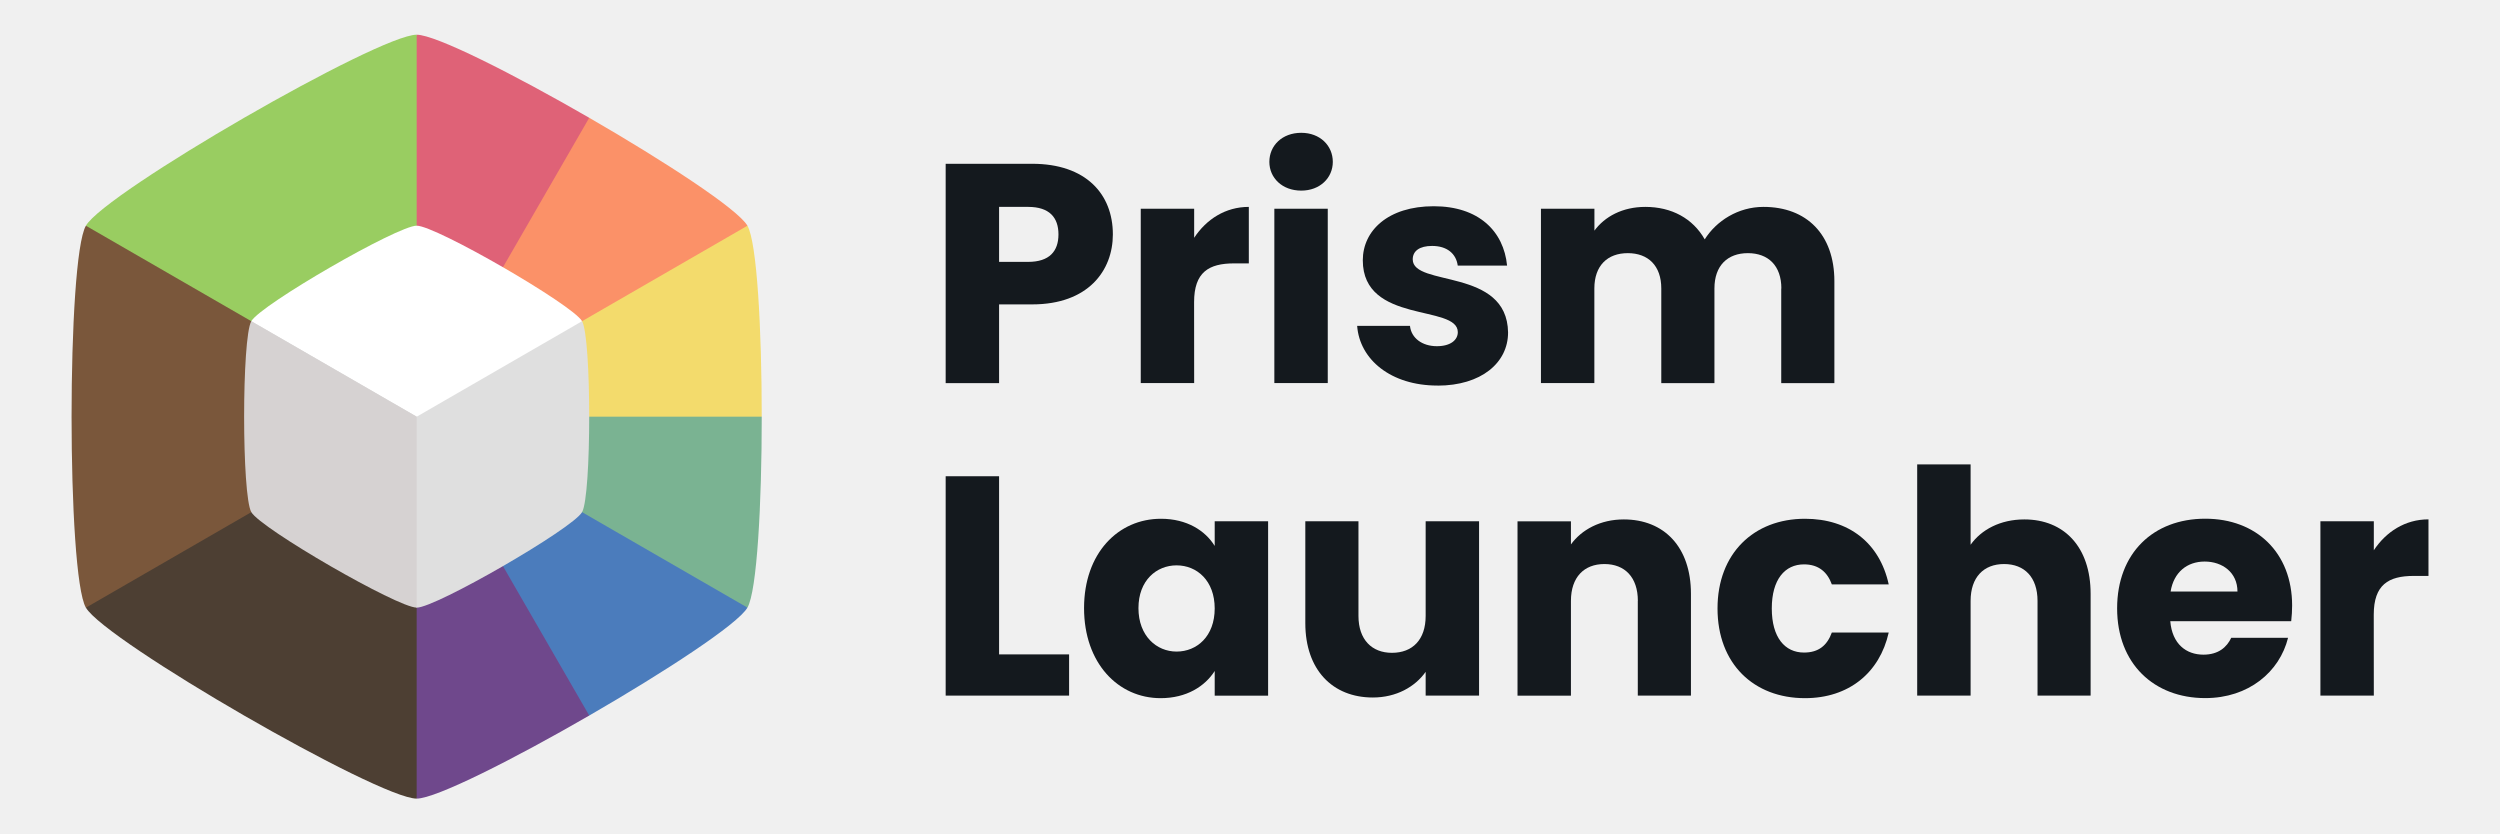
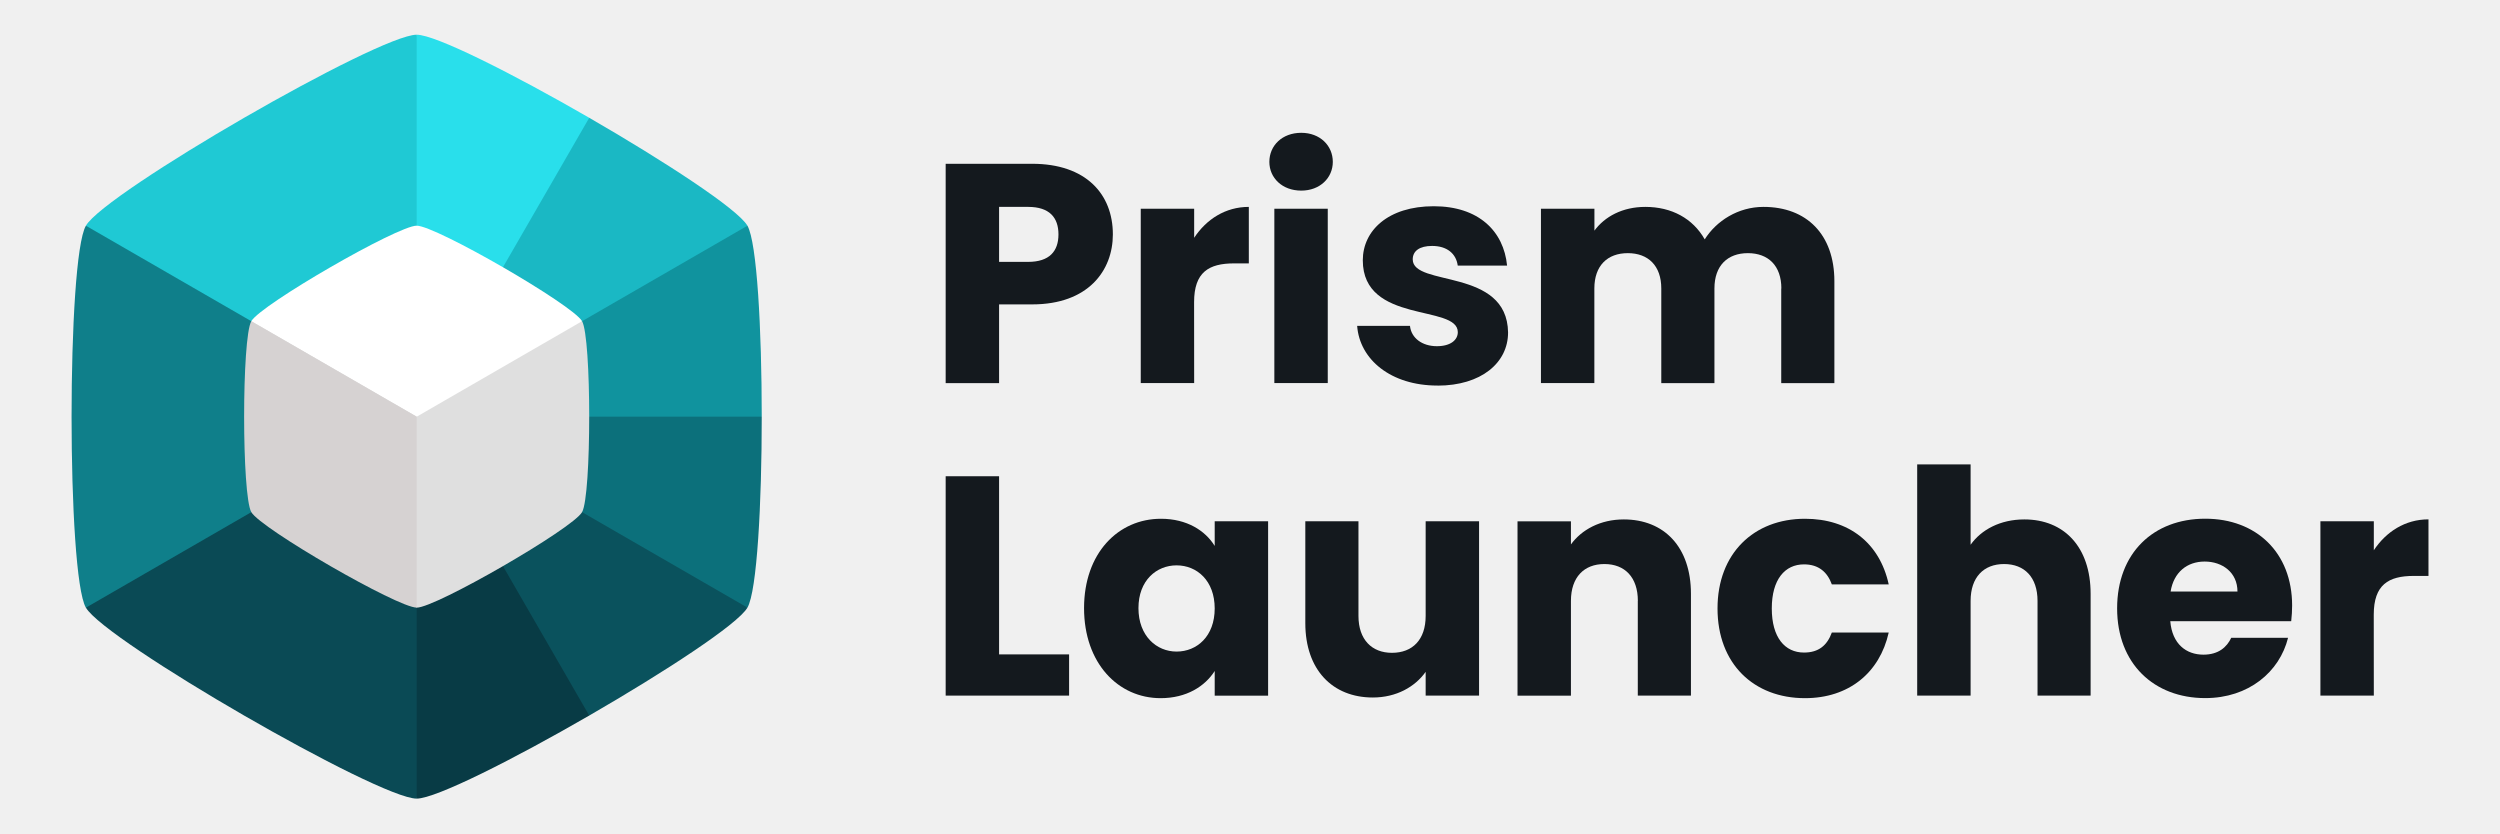
<svg xmlns="http://www.w3.org/2000/svg" width="144" height="48" viewBox="0 0 38.1 12.7" version="1.1" id="svg3606">
  <defs id="defs3603" />
  <g id="layer1">
    <g id="g531" transform="matrix(0.1353646,0,0,0.1353646,15.30158,0.5291666)" />
    <g id="g397">
-       <path style="fill:#99cd61;fill-opacity:1;stroke-width:0.265" d="M 6.35,6.35 Z" id="path7899" />
-       <path id="path3228" style="fill:#df6277;fill-opacity:1;stroke-width:0.265" d="M 6.35,0.529 3.829,4.895 6.35,6.35 8.87,4.895 8.98,1.795 C 7.829,1.131 6.641,0.529 6.35,0.529 Z" />
-       <path id="path2659" style="fill:#fb9168;fill-opacity:1;stroke-width:0.265" d="M 8.98,1.795 6.35,6.35 8.87,7.805 11.391,3.44 C 11.246,3.188 10.131,2.46 8.98,1.795 Z" />
-       <path id="path2708" style="fill:#f3db6c;fill-opacity:1;stroke-width:0.265" d="M 11.391,3.44 6.35,6.35 8.87,7.805 11.609,6.35 c 0,-1.329 -0.073,-2.658 -0.218,-2.91 z" />
-       <path id="path1737" style="fill:#7ab392;fill-opacity:1;stroke-width:0.265" d="m 6.35,6.35 v 2.91 h 5.041 C 11.537,9.008 11.609,7.679 11.609,6.35 Z" />
-       <path id="path2937" style="fill:#4b7cbc;fill-opacity:1;stroke-width:0.265" d="M 6.35,6.35 V 9.26 L 8.98,10.905 C 10.131,10.24 11.246,9.512 11.391,9.26 Z" />
-       <path id="path3117" style="fill:#6f488c;fill-opacity:1;stroke-width:0.265" d="M 6.35,6.35 3.829,7.805 6.35,12.171 c 0.291,0 1.479,-0.601 2.63,-1.266 z" />
-       <path id="path2010" style="fill:#4d3f33;fill-opacity:1;stroke-width:0.265" d="M 3.829,4.895 1.309,9.26 C 1.6,9.765 5.768,12.171 6.35,12.171 V 6.35 Z" />
-       <path id="path1744" style="fill:#7a573b;fill-opacity:1;stroke-width:0.265" d="m 1.309,3.44 c -0.291,0.504 -0.291,5.317 0,5.821 L 6.35,6.35 V 3.44 Z" />
-       <path id="path1739" style="fill:#99cd61;fill-opacity:1;stroke-width:0.265" d="M 6.35,0.529 C 5.768,0.529 1.6,2.935 1.309,3.44 L 6.35,6.35 Z" />
+       <path style="fill:#1fc9d4;fill-opacity:1;stroke-width:0.265" d="M 6.35,6.35 Z" id="path7899" />
+       <path id="path3228" style="fill:#29dfeb;fill-opacity:1;stroke-width:0.265" d="M 6.35,0.529 3.829,4.895 6.35,6.35 8.87,4.895 8.98,1.795 C 7.829,1.131 6.641,0.529 6.35,0.529 Z" />
+       <path id="path2659" style="fill:#1ab8c4;fill-opacity:1;stroke-width:0.265" d="M 8.98,1.795 6.35,6.35 8.87,7.805 11.391,3.44 C 11.246,3.188 10.131,2.46 8.98,1.795 Z" />
+       <path id="path2708" style="fill:#10939e;fill-opacity:1;stroke-width:0.265" d="M 11.391,3.44 6.35,6.35 8.87,7.805 11.609,6.35 c 0,-1.329 -0.073,-2.658 -0.218,-2.91 z" />
+       <path id="path1737" style="fill:#0c707b;fill-opacity:1;stroke-width:0.265" d="m 6.35,6.35 v 2.91 h 5.041 C 11.537,9.008 11.609,7.679 11.609,6.35 Z" />
+       <path id="path2937" style="fill:#0a525d;fill-opacity:1;stroke-width:0.265" d="M 6.35,6.35 V 9.26 L 8.98,10.905 C 10.131,10.24 11.246,9.512 11.391,9.26 Z" />
+       <path id="path3117" style="fill:#083b45;fill-opacity:1;stroke-width:0.265" d="M 6.35,6.35 3.829,7.805 6.35,12.171 c 0.291,0 1.479,-0.601 2.63,-1.266 z" />
+       <path id="path2010" style="fill:#0a4a55;fill-opacity:1;stroke-width:0.265" d="M 3.829,4.895 1.309,9.26 C 1.6,9.765 5.768,12.171 6.35,12.171 V 6.35 Z" />
+       <path id="path1744" style="fill:#0f7f8a;fill-opacity:1;stroke-width:0.265" d="m 1.309,3.44 c -0.291,0.504 -0.291,5.317 0,5.821 L 6.35,6.35 V 3.44 Z" />
+       <path id="path1739" style="fill:#1fc9d4;fill-opacity:1;stroke-width:0.265" d="M 6.35,0.529 C 5.768,0.529 1.6,2.935 1.309,3.44 L 6.35,6.35 Z" />
      <g id="g379">
        <g id="g1657" transform="matrix(0.8799999,0,0,0.8799999,-10.90649,-1.242093)">
          <g id="g7651" transform="translate(13.25996,2.277589)">
            <path id="path6659" style="fill:#ffffff;stroke-width:0.265" d="m 6.35,2.939 c -0.341,0 -2.783,1.41 -2.953,1.705 L 6.35,9.76 9.304,4.645 C 9.133,4.349 6.691,2.939 6.35,2.939 Z" transform="matrix(0.9697482,0,0,0.9697482,0.1920988,0.1920979)" />
          </g>
          <path id="path461" style="fill:#dfdfdf;fill-opacity:1;stroke-width:0.265" d="m 16.746,6.974 2.864,4.961 c 0.331,0 2.699,-1.367 2.864,-1.654 0.165,-0.286 0.165,-3.021 0,-3.307 l -2.864,1.654 z" />
        </g>
        <path id="path5065" style="fill:#d6d2d2;fill-opacity:1;stroke-width:0.265" d="m 3.83,4.895 c -0.146,0.252 -0.146,2.658 0,2.91 0.146,0.252 2.229,1.455 2.52,1.455 V 6.35 Z" />
      </g>
    </g>
    <g aria-label="Prism Launcher" id="text637" style="font-weight:bold;font-size:4.763px;line-height:1;font-family:poppins;-inkscape-font-specification:'poppins Bold';stroke-width:0.265">
      <path d="M 15.669,3.991 H 15.226 V 3.153 h 0.443 c 0.324,0 0.462,0.162 0.462,0.419 0,0.257 -0.138,0.419 -0.462,0.419 z m 1.291,-0.419 c 0,-0.614 -0.41,-1.076 -1.229,-1.076 h -1.319 v 3.343 h 0.814 V 4.639 h 0.505 c 0.852,0 1.229,-0.514 1.229,-1.067 z" style="fill:#14191e" id="path419" />
      <path d="m 18.198,4.605 c 0,-0.457 0.224,-0.591 0.61,-0.591 h 0.224 V 3.153 c -0.357,0 -0.648,0.19 -0.833,0.471 V 3.181 h -0.814 v 2.657 h 0.814 z" style="fill:#14191e" id="path421" />
      <path d="m 19.421,3.181 v 2.657 h 0.814 V 3.181 Z m 0.41,-0.276 c 0.286,0 0.481,-0.195 0.481,-0.438 0,-0.248 -0.195,-0.443 -0.481,-0.443 -0.291,0 -0.486,0.195 -0.486,0.443 0,0.243 0.195,0.438 0.486,0.438 z" style="fill:#14191e" id="path423" />
      <path d="m 21.907,5.877 c 0.667,0 1.076,-0.348 1.076,-0.81 -0.014,-0.991 -1.453,-0.691 -1.453,-1.114 0,-0.129 0.105,-0.205 0.295,-0.205 0.229,0 0.367,0.119 0.391,0.3 h 0.752 C 22.917,3.524 22.536,3.143 21.85,3.143 c -0.695,0 -1.081,0.371 -1.081,0.824 0,0.976 1.448,0.667 1.448,1.095 0,0.119 -0.11,0.214 -0.319,0.214 -0.224,0 -0.391,-0.124 -0.41,-0.31 h -0.805 c 0.038,0.514 0.514,0.91 1.224,0.91 z" style="fill:#14191e" id="path425" />
      <path d="m 27.146,4.396 v 1.443 h 0.81 V 4.286 c 0,-0.714 -0.424,-1.133 -1.081,-1.133 -0.386,0 -0.719,0.214 -0.895,0.495 -0.181,-0.319 -0.505,-0.495 -0.905,-0.495 -0.348,0 -0.619,0.148 -0.776,0.362 V 3.181 H 23.484 v 2.657 h 0.814 V 4.396 c 0,-0.348 0.2,-0.538 0.51,-0.538 0.31,0 0.51,0.191 0.51,0.538 v 1.443 h 0.81 V 4.396 c 0,-0.348 0.2,-0.538 0.51,-0.538 0.31,0 0.51,0.191 0.51,0.538 z" style="fill:#14191e" id="path427" />
      <path d="m 15.226,7.258 h -0.814 v 3.343 h 1.881 V 9.973 h -1.067 z" style="fill:#14191e" id="path429" />
      <path d="m 16.521,9.268 c 0,0.838 0.519,1.372 1.167,1.372 0.395,0 0.676,-0.181 0.824,-0.414 v 0.376 h 0.814 V 7.944 h -0.814 v 0.376 c -0.143,-0.233 -0.424,-0.414 -0.819,-0.414 -0.652,0 -1.172,0.524 -1.172,1.362 z m 1.991,0.005 c 0,0.424 -0.271,0.657 -0.581,0.657 -0.305,0 -0.581,-0.238 -0.581,-0.662 0,-0.424 0.276,-0.652 0.581,-0.652 0.31,0 0.581,0.233 0.581,0.657 z" style="fill:#14191e" id="path431" />
      <path d="M 22.541,10.601 V 7.944 h -0.814 v 1.443 c 0,0.362 -0.2,0.562 -0.514,0.562 -0.305,0 -0.51,-0.2 -0.51,-0.562 V 7.944 h -0.81 v 1.553 c 0,0.71 0.414,1.133 1.029,1.133 0.357,0 0.643,-0.162 0.805,-0.391 v 0.362 z" style="fill:#14191e" id="path433" />
      <path d="m 24.96,9.158 v 1.443 h 0.81 V 9.049 c 0,-0.714 -0.41,-1.133 -1.024,-1.133 -0.357,0 -0.643,0.157 -0.805,0.381 v -0.352 h -0.814 v 2.657 h 0.814 V 9.158 c 0,-0.362 0.2,-0.562 0.51,-0.562 0.31,0 0.51,0.2 0.51,0.562 z" style="fill:#14191e" id="path435" />
      <path d="m 26.175,9.273 c 0,0.843 0.552,1.367 1.333,1.367 0.667,0 1.138,-0.386 1.276,-1 h -0.867 c -0.071,0.195 -0.2,0.305 -0.424,0.305 -0.291,0 -0.491,-0.229 -0.491,-0.672 0,-0.443 0.2,-0.672 0.491,-0.672 0.224,0 0.357,0.119 0.424,0.305 h 0.867 c -0.138,-0.633 -0.61,-1 -1.276,-1 -0.781,0 -1.333,0.529 -1.333,1.367 z" style="fill:#14191e" id="path437" />
      <path d="M 29.218,7.077 V 10.601 H 30.032 V 9.158 c 0,-0.362 0.2,-0.562 0.51,-0.562 0.31,0 0.51,0.2 0.51,0.562 V 10.601 H 31.861 V 9.049 c 0,-0.714 -0.405,-1.133 -1.01,-1.133 -0.367,0 -0.657,0.157 -0.819,0.386 V 7.077 Z" style="fill:#14191e" id="path439" />
      <path d="m 33.599,8.558 c 0.271,0 0.5,0.167 0.5,0.457 H 33.08 c 0.048,-0.295 0.252,-0.457 0.519,-0.457 z m 1.272,1.162 h -0.867 c -0.067,0.143 -0.195,0.257 -0.424,0.257 -0.262,0 -0.476,-0.162 -0.505,-0.51 h 1.843 c 0.009,-0.081 0.014,-0.162 0.014,-0.238 0,-0.81 -0.548,-1.324 -1.324,-1.324 -0.791,0 -1.343,0.524 -1.343,1.367 0,0.843 0.562,1.367 1.343,1.367 0.662,0 1.133,-0.4 1.262,-0.919 z" style="fill:#14191e" id="path441" />
      <path d="m 36.176,9.368 c 0,-0.457 0.224,-0.591 0.61,-0.591 h 0.224 V 7.915 c -0.357,0 -0.648,0.191 -0.833,0.471 V 7.944 h -0.814 v 2.657 h 0.814 z" style="fill:#14191e" id="path443" />
    </g>
  </g>
</svg>
